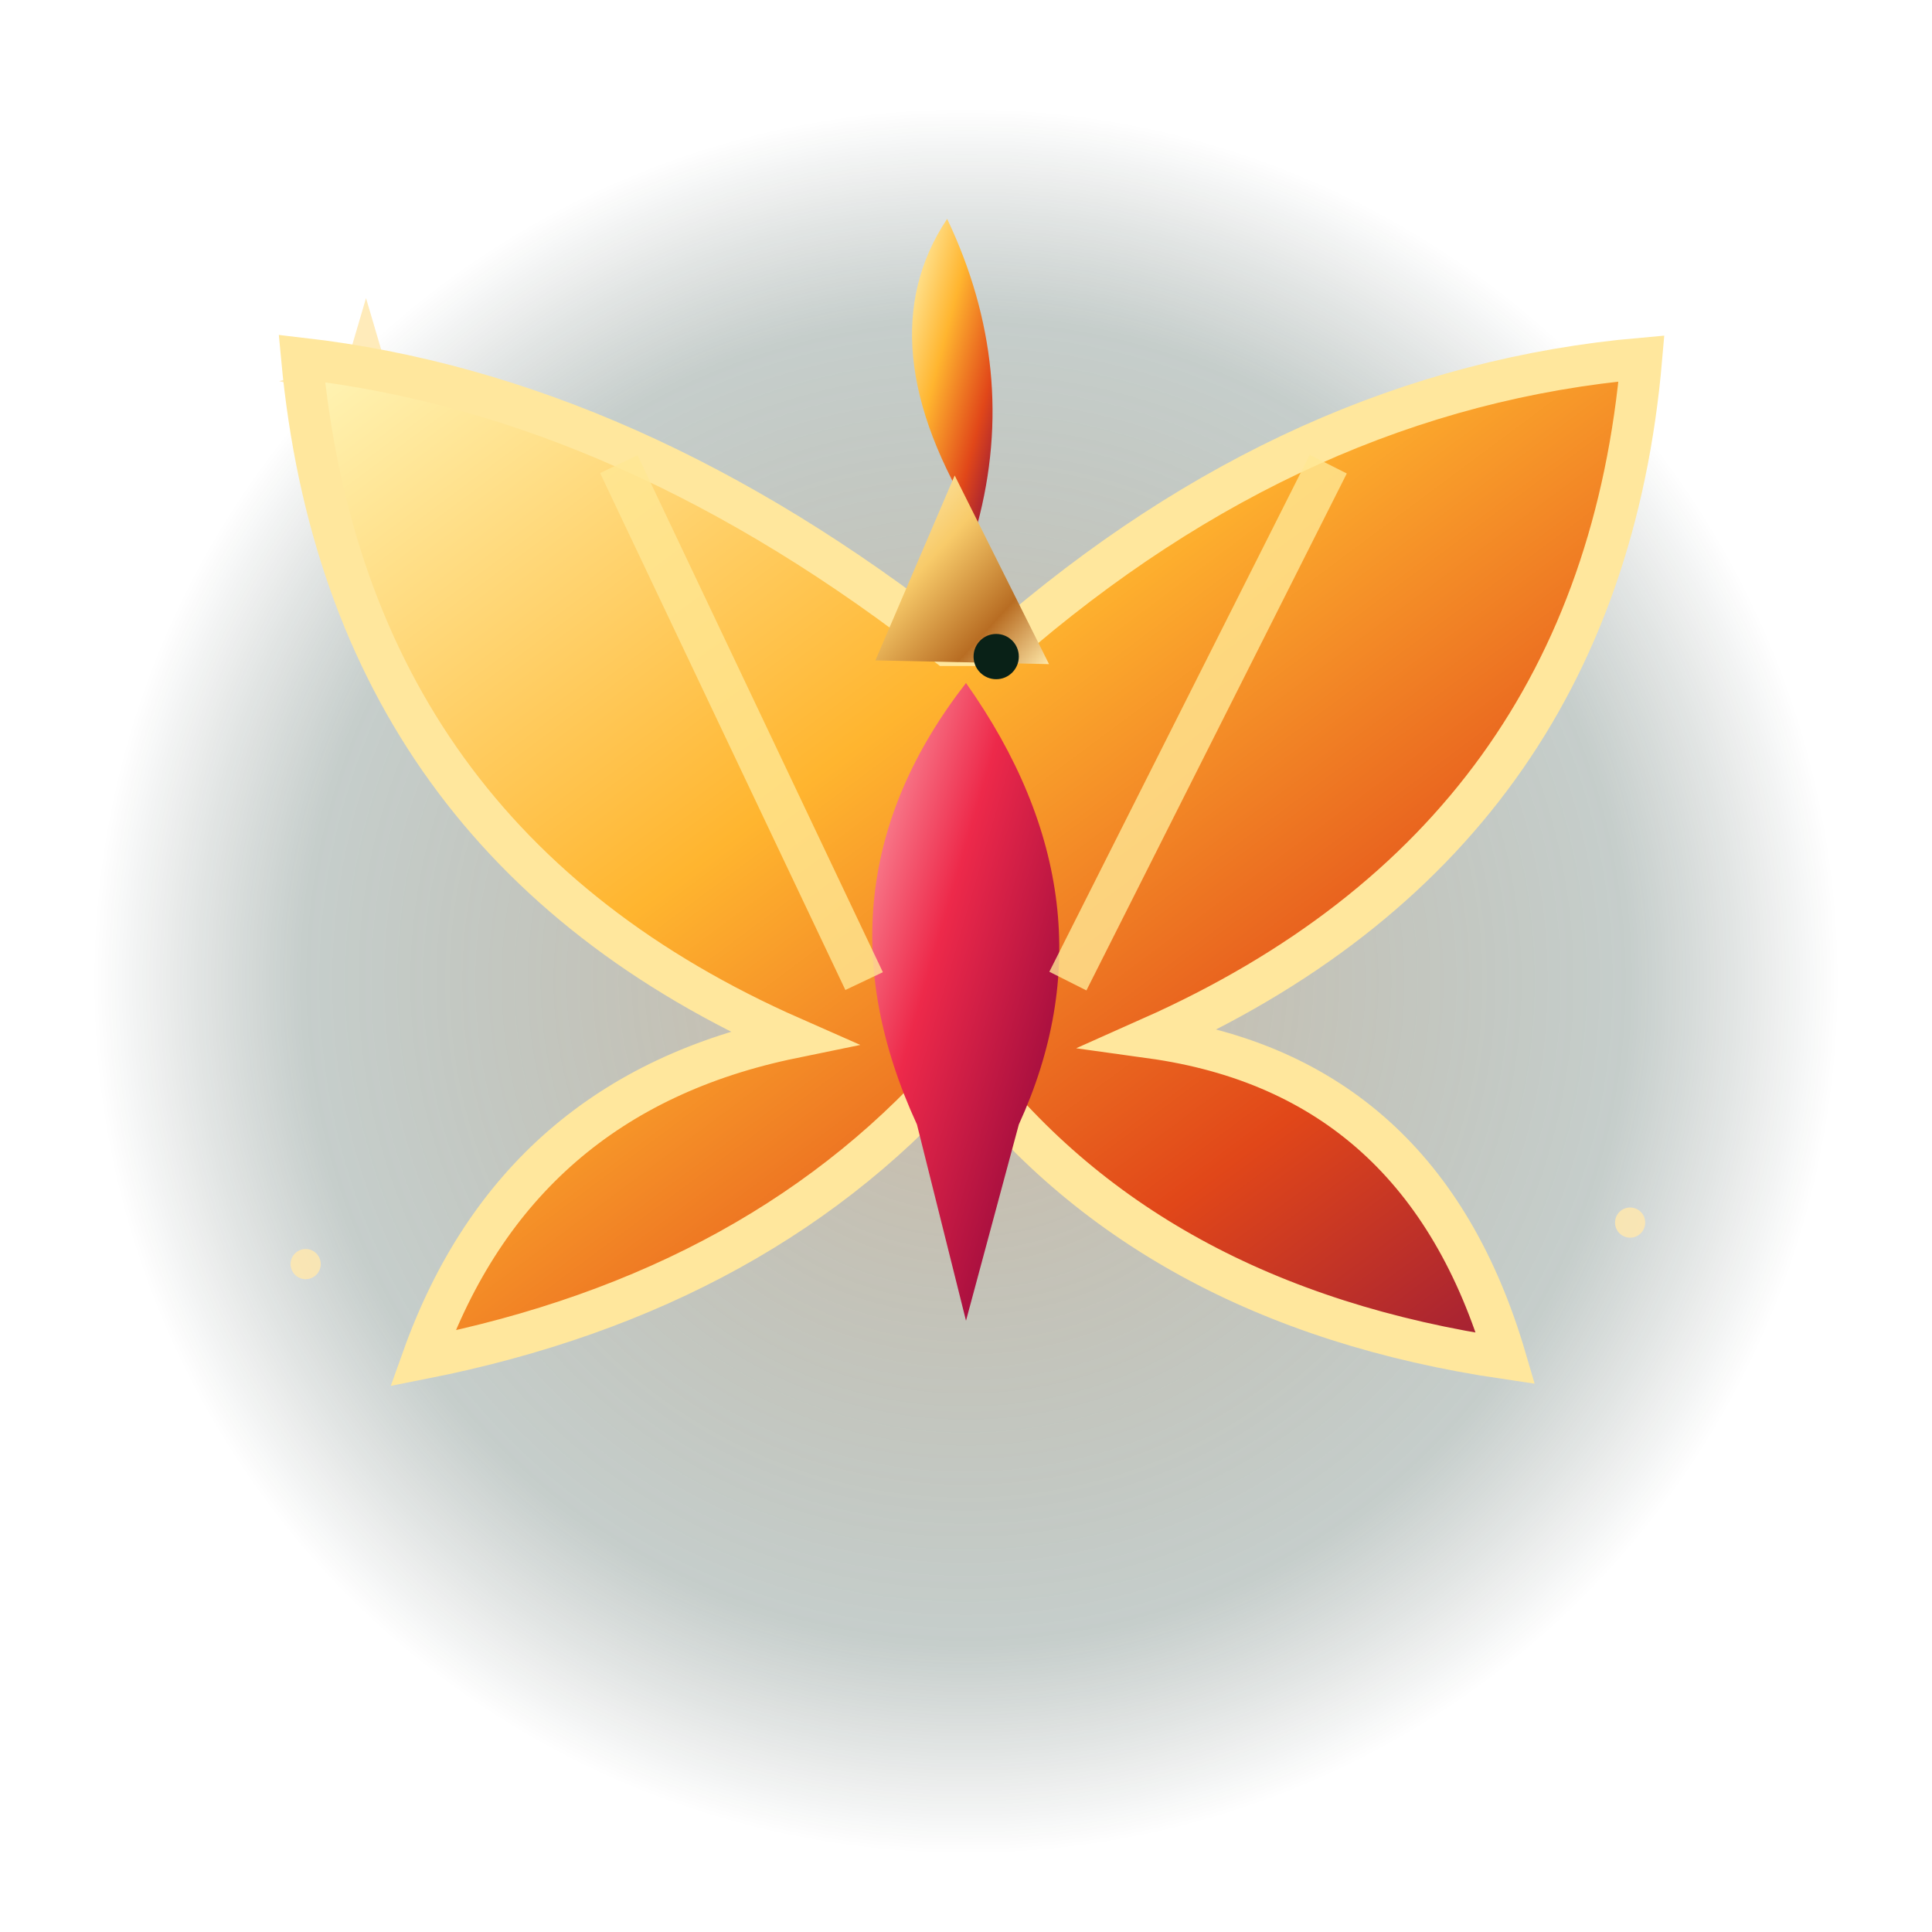
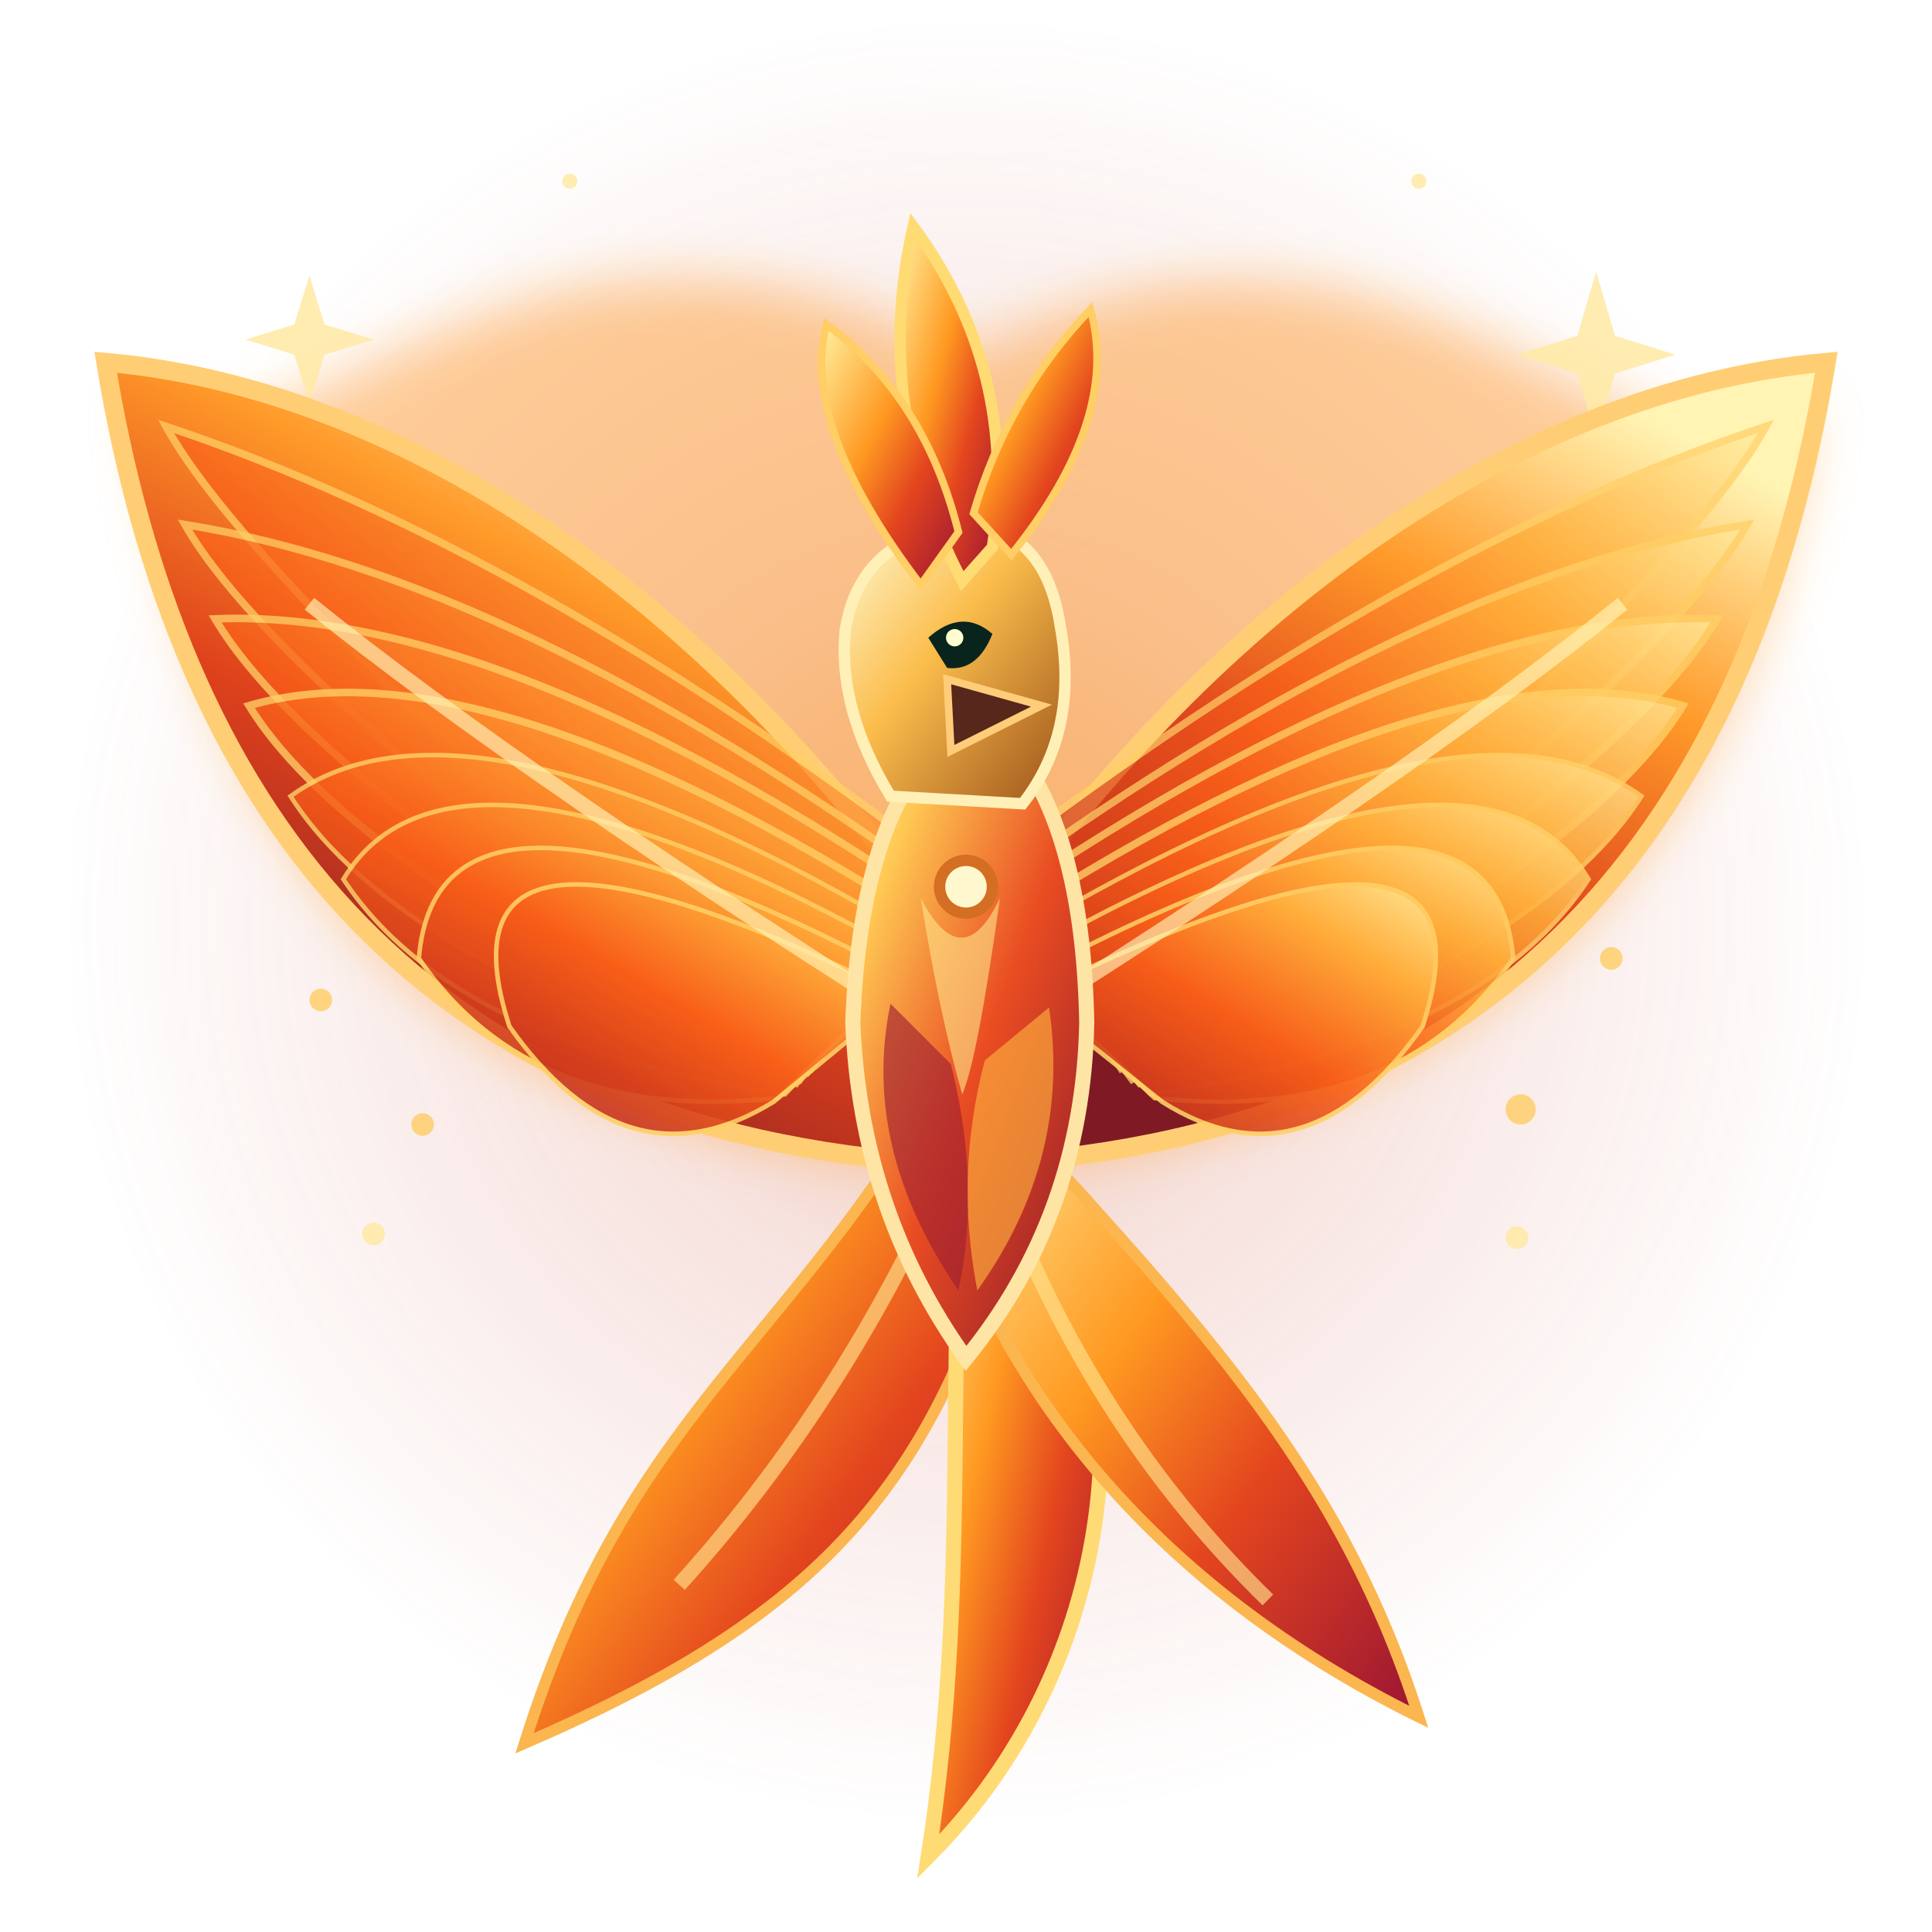
<svg xmlns="http://www.w3.org/2000/svg" width="512" height="512" viewBox="0 0 512 512">
  <defs>
-     <radialGradient id="glow">
-       <stop stop-color="#8f6938" stop-opacity=".44" />
-       <stop offset=".76" stop-color="#113227" stop-opacity=".24" />
-       <stop offset="1" stop-color="#051610" stop-opacity="0" />
+     <radialGradient id="aura">
+       <stop stop-color="#f6a83c" stop-opacity=".47" />
+       <stop offset=".38" stop-color="#c93b1a" stop-opacity=".15" />
+       <stop offset="1" stop-color="#bd2c23" stop-opacity="0" />
    </radialGradient>
-     <linearGradient id="gold" x2="1" y2="1">
-       <stop stop-color="#fff3c2" />
-       <stop offset=".38" stop-color="#f8cb6a" />
-       <stop offset=".73" stop-color="#b86d23" />
-       <stop offset="1" stop-color="#ffe8a8" />
+     <linearGradient id="wing" x1=".22" y1=".9" x2=".72" y2=".03">
+       <stop stop-color="#7f1a24" />
+       <stop offset=".4" stop-color="#df421c" />
+       <stop offset=".7" stop-color="#ff9a29" />
+       <stop offset="1" stop-color="#fff4b4" />
    </linearGradient>
-     <linearGradient id="ruby" x2="1" y2="1">
-       <stop stop-color="#ffa9b1" />
-       <stop offset=".38" stop-color="#ed294a" />
-       <stop offset=".8" stop-color="#a20d3e" />
-       <stop offset="1" stop-color="#ff5d72" />
+     <linearGradient id="feather" x1="0" y1="1" x2="1" y2="0">
+       <stop stop-color="#ad1c20" />
+       <stop offset=".48" stop-color="#f85e18" />
+       <stop offset=".77" stop-color="#ffb13c" />
+       <stop offset="1" stop-color="#ffeb9e" />
    </linearGradient>
-     <linearGradient id="blue" x2="1" y2="1">
-       <stop stop-color="#e9faff" />
-       <stop offset=".33" stop-color="#6ee4ff" />
-       <stop offset=".76" stop-color="#4262e9" />
-       <stop offset="1" stop-color="#222a7b" />
+     <linearGradient id="body" x1="0" y1="0" x2="1" y2="1">
+       <stop stop-color="#fff4b1" />
+       <stop offset=".18" stop-color="#ffc853" />
+       <stop offset=".53" stop-color="#e94c22" />
+       <stop offset="1" stop-color="#87162b" />
    </linearGradient>
-     <linearGradient id="jade" x2="1" y2="1">
-       <stop stop-color="#b1ffe5" />
-       <stop offset=".50" stop-color="#1cbea0" />
-       <stop offset="1" stop-color="#07574f" />
+     <linearGradient id="tail" x1="0" y1="0" x2="1" y2="1">
+       <stop stop-color="#fff1a0" />
+       <stop offset=".4" stop-color="#ff9921" />
+       <stop offset=".65" stop-color="#e3451e" />
+       <stop offset="1" stop-color="#9a1434" />
    </linearGradient>
-     <linearGradient id="flame" x2="1" y2="1">
-       <stop stop-color="#fff5b7" />
-       <stop offset=".4" stop-color="#ffb52f" />
-       <stop offset=".75" stop-color="#e14719" />
-       <stop offset="1" stop-color="#8f133d" />
+     <linearGradient id="gold" x1="0" y1="0" x2="1" y2="1">
+       <stop stop-color="#fff9d4" />
+       <stop offset=".43" stop-color="#fbbd4c" />
+       <stop offset="1" stop-color="#9a5119" />
    </linearGradient>
+     <filter id="flare" x="-40%" y="-40%" width="180%" height="180%">
+       <feGaussianBlur stdDeviation="7" />
+     </filter>
  </defs>
-   <circle cx="256" cy="260" r="231" fill="url(#glow)" />
-   <g fill="#ffe7ae" opacity=".85">
-     <path d="M97 79l5 17 18 5-18 5-5 17-5-17-18-5 18-5z" />
-     <path d="M418 99l5 14 13 5-13 5-5 14-5-14-13-5 13-5z" />
-     <circle cx="432" cy="324" r="4" />
-     <circle cx="81" cy="335" r="4" />
+   <circle cx="256" cy="244" r="242" fill="url(#aura)" />
+   <g opacity=".42" filter="url(#flare)">
+     <path d="M256 94C133 30 70 144 37 103C54 238 129 307 256 306C382 307 465 229 480 106C438 148 377 30 256 94Z" fill="#ff8f16" />
  </g>
-   <path d="M259 139Q229 91 251 58Q270 98 259 139Z" fill="url(#flame)" />
-   <path d="M251 171Q167 105 80 95Q92 223 210 275Q137 290 112 360Q203 342 255 281Q304 346 399 360Q377 285 305 275Q424 222 435 95Q344 103 266 171Z" fill="url(#flame)" stroke="#ffe79d" stroke-width="11" />
-   <path d="M256 181Q214 235 243 298L256 350L270 298Q297 239 256 181Z" fill="url(#ruby)" />
-   <path d="M232 175L253 126L278 176" fill="url(#gold)" />
-   <circle cx="264" cy="174" r="6" fill="#092117" />
-   <path d="M164 123L229 260M352 123L283 260" stroke="#ffe794" stroke-width="11" opacity=".8" />
+   <g fill="#ffe9a7" opacity=".88">
+     <path d="M82 73l4 13 13 4-13 4-4 13-4-13-13-4 13-4Z" />
+     <path d="M423 72l5 17 16 5-16 5-5 17-5-17-16-5 16-5Z" />
+     <circle cx="99" cy="327" r="3" />
+     <circle cx="402" cy="328" r="3" />
+     <circle cx="151" cy="48" r="2" />
+     <circle cx="376" cy="48" r="2" />
+   </g>
+   <path d="M252 282C209 358 167 373 139 462C213 430 247 397 267 323Z" fill="url(#tail)" stroke="#fbb650" stroke-width="3" />
+   <path d="M258 279C249 352 258 415 246 492C291 447 307 375 275 310Z" fill="url(#tail)" stroke="#ffdb76" stroke-width="4" />
+   <path d="M259 286C313 346 354 386 376 455C305 420 266 368 249 315Z" fill="url(#tail)" stroke="#fbb650" stroke-width="3" />
+   <path d="M244 325Q218 378 180 420" fill="none" stroke="#ffe28c" stroke-width="4" opacity=".65" />
+   <path d="M269 324Q293 382 336 424" fill="none" stroke="#ffe28c" stroke-width="4" opacity=".65" />
+   <path d="M257 258C203 174 118 104 28 96C47 212 108 297 243 308Z" fill="url(#wing)" stroke="#ffce74" stroke-width="5" />
+   <path d="M255 258C309 174 394 104 484 96C465 212 404 297 269 308Z" fill="url(#wing)" stroke="#ffce74" stroke-width="5" />
+   <path d="M250 229 Q140 145 44 113 Q68 157 215 283Z" fill="url(#feather)" stroke="#ffcf65" stroke-width="2" opacity="0.720" />
+   <path d="M248 234 Q136 153 49 139 Q74 183 214 284Z" fill="url(#feather)" stroke="#ffcf65" stroke-width="2" opacity="0.745" />
+   <path d="M247 239 Q132 161 57 164 Q83 208 212 286Z" fill="url(#feather)" stroke="#ffcf65" stroke-width="2" opacity="0.770" />
+   <path d="M245 244 Q128 169 66 187 Q93 231 211 287Z" fill="url(#feather)" stroke="#ffcf65" stroke-width="2" opacity="0.795" />
+   <path d="M244 249 Q124 177 77 211 Q105 255 209 288Z" fill="url(#feather)" stroke="#ffcf65" stroke-width="1.2" opacity="0.820" />
+   <path d="M242 254 Q120 185 91 233 Q120 277 208 290Z" fill="url(#feather)" stroke="#ffcf65" stroke-width="1.2" opacity="0.845" />
+   <path d="M240 259 Q116 193 111 254 Q141 298 206 291Z" fill="url(#feather)" stroke="#ffcf65" stroke-width="1.2" opacity="0.870" />
+   <path d="M239 264 Q112 201 135 272 Q166 316 205 292Z" fill="url(#feather)" stroke="#ffcf65" stroke-width="1.2" opacity="0.895" />
+   <path d="M262 229 Q372 145 468 113 Q444 157 297 283Z" fill="url(#feather)" stroke="#ffcf65" stroke-width="2" opacity="0.720" />
+   <path d="M264 234 Q376 153 463 139 Q438 183 299 284Z" fill="url(#feather)" stroke="#ffcf65" stroke-width="2" opacity="0.745" />
+   <path d="M265 239 Q380 161 455 164 Q429 208 300 286Z" fill="url(#feather)" stroke="#ffcf65" stroke-width="2" opacity="0.770" />
+   <path d="M267 244 Q384 169 446 187 Q419 231 302 287Z" fill="url(#feather)" stroke="#ffcf65" stroke-width="2" opacity="0.795" />
+   <path d="M268 249 Q388 177 435 211 Q407 255 303 288Z" fill="url(#feather)" stroke="#ffcf65" stroke-width="1.2" opacity="0.820" />
+   <path d="M270 254 Q392 185 421 233 Q392 277 305 290Z" fill="url(#feather)" stroke="#ffcf65" stroke-width="1.2" opacity="0.845" />
+   <path d="M272 259 Q396 193 401 254 Q371 298 306 291Z" fill="url(#feather)" stroke="#ffcf65" stroke-width="1.2" opacity="0.870" />
+   <path d="M273 264 Q400 201 377 272 Q346 316 308 292Z" fill="url(#feather)" stroke="#ffcf65" stroke-width="1.2" opacity="0.895" />
+   <path d="M255 279Q139 206 82 160" fill="none" stroke="#fff3b7" stroke-width="4" opacity=".66" />
+   <path d="M257 279Q373 206 430 160" fill="none" stroke="#fff3b7" stroke-width="4" opacity=".66" />
+   <path d="M250 196Q228 217 226 271Q228 321 256 360Q287 322 288 271Q287 219 267 196Z" fill="url(#body)" stroke="#ffe5a5" stroke-width="4" />
+   <path d="M236 266Q228 304 254 342Q260 314 252 282Z" fill="#9d1d30" opacity=".62" />
+   <path d="M278 267Q284 307 259 342Q253 311 261 281Z" fill="#ffb23e" opacity=".63" />
+   <path d="M236 211Q222 188 224 167Q228 142 256 139Q277 140 281 166Q286 194 271 213Z" fill="url(#gold)" stroke="#fff0b8" stroke-width="3" />
+   <path d="M255 154Q231 108 242 60Q270 98 263 145Z" fill="url(#tail)" stroke="#ffdb73" stroke-width="3" />
+   <path d="M244 155Q212 113 219 86Q245 105 254 141Z" fill="url(#tail)" stroke="#ffce64" stroke-width="2" />
+   <path d="M268 147Q297 111 289 82Q267 105 258 136Z" fill="url(#tail)" stroke="#ffce64" stroke-width="2" />
+   <path d="M251 180L276 187L252 199Z" fill="#57271b" stroke="#ffcd79" stroke-width="2" />
+   <path d="M246 169Q255 161 263 168Q259 178 251 177Z" fill="#09241c" />
+   <circle cx="253" cy="169" r="2.3" fill="#fffcd0" />
+   <path d="M244 238Q255 259 265 238Q259 281 255 290Q249 269 244 238Z" fill="#ffe58a" opacity=".6" />
+   <circle cx="256" cy="235" r="7" fill="#fff8ce" stroke="#d46e22" stroke-width="3" />
+   <g fill="#ffce6b" opacity=".84">
+     <circle cx="112" cy="298" r="3" />
+     <circle cx="403" cy="294" r="4" />
+     <circle cx="85" cy="265" r="3" />
+     <circle cx="427" cy="254" r="3" />
+   </g>
</svg>
